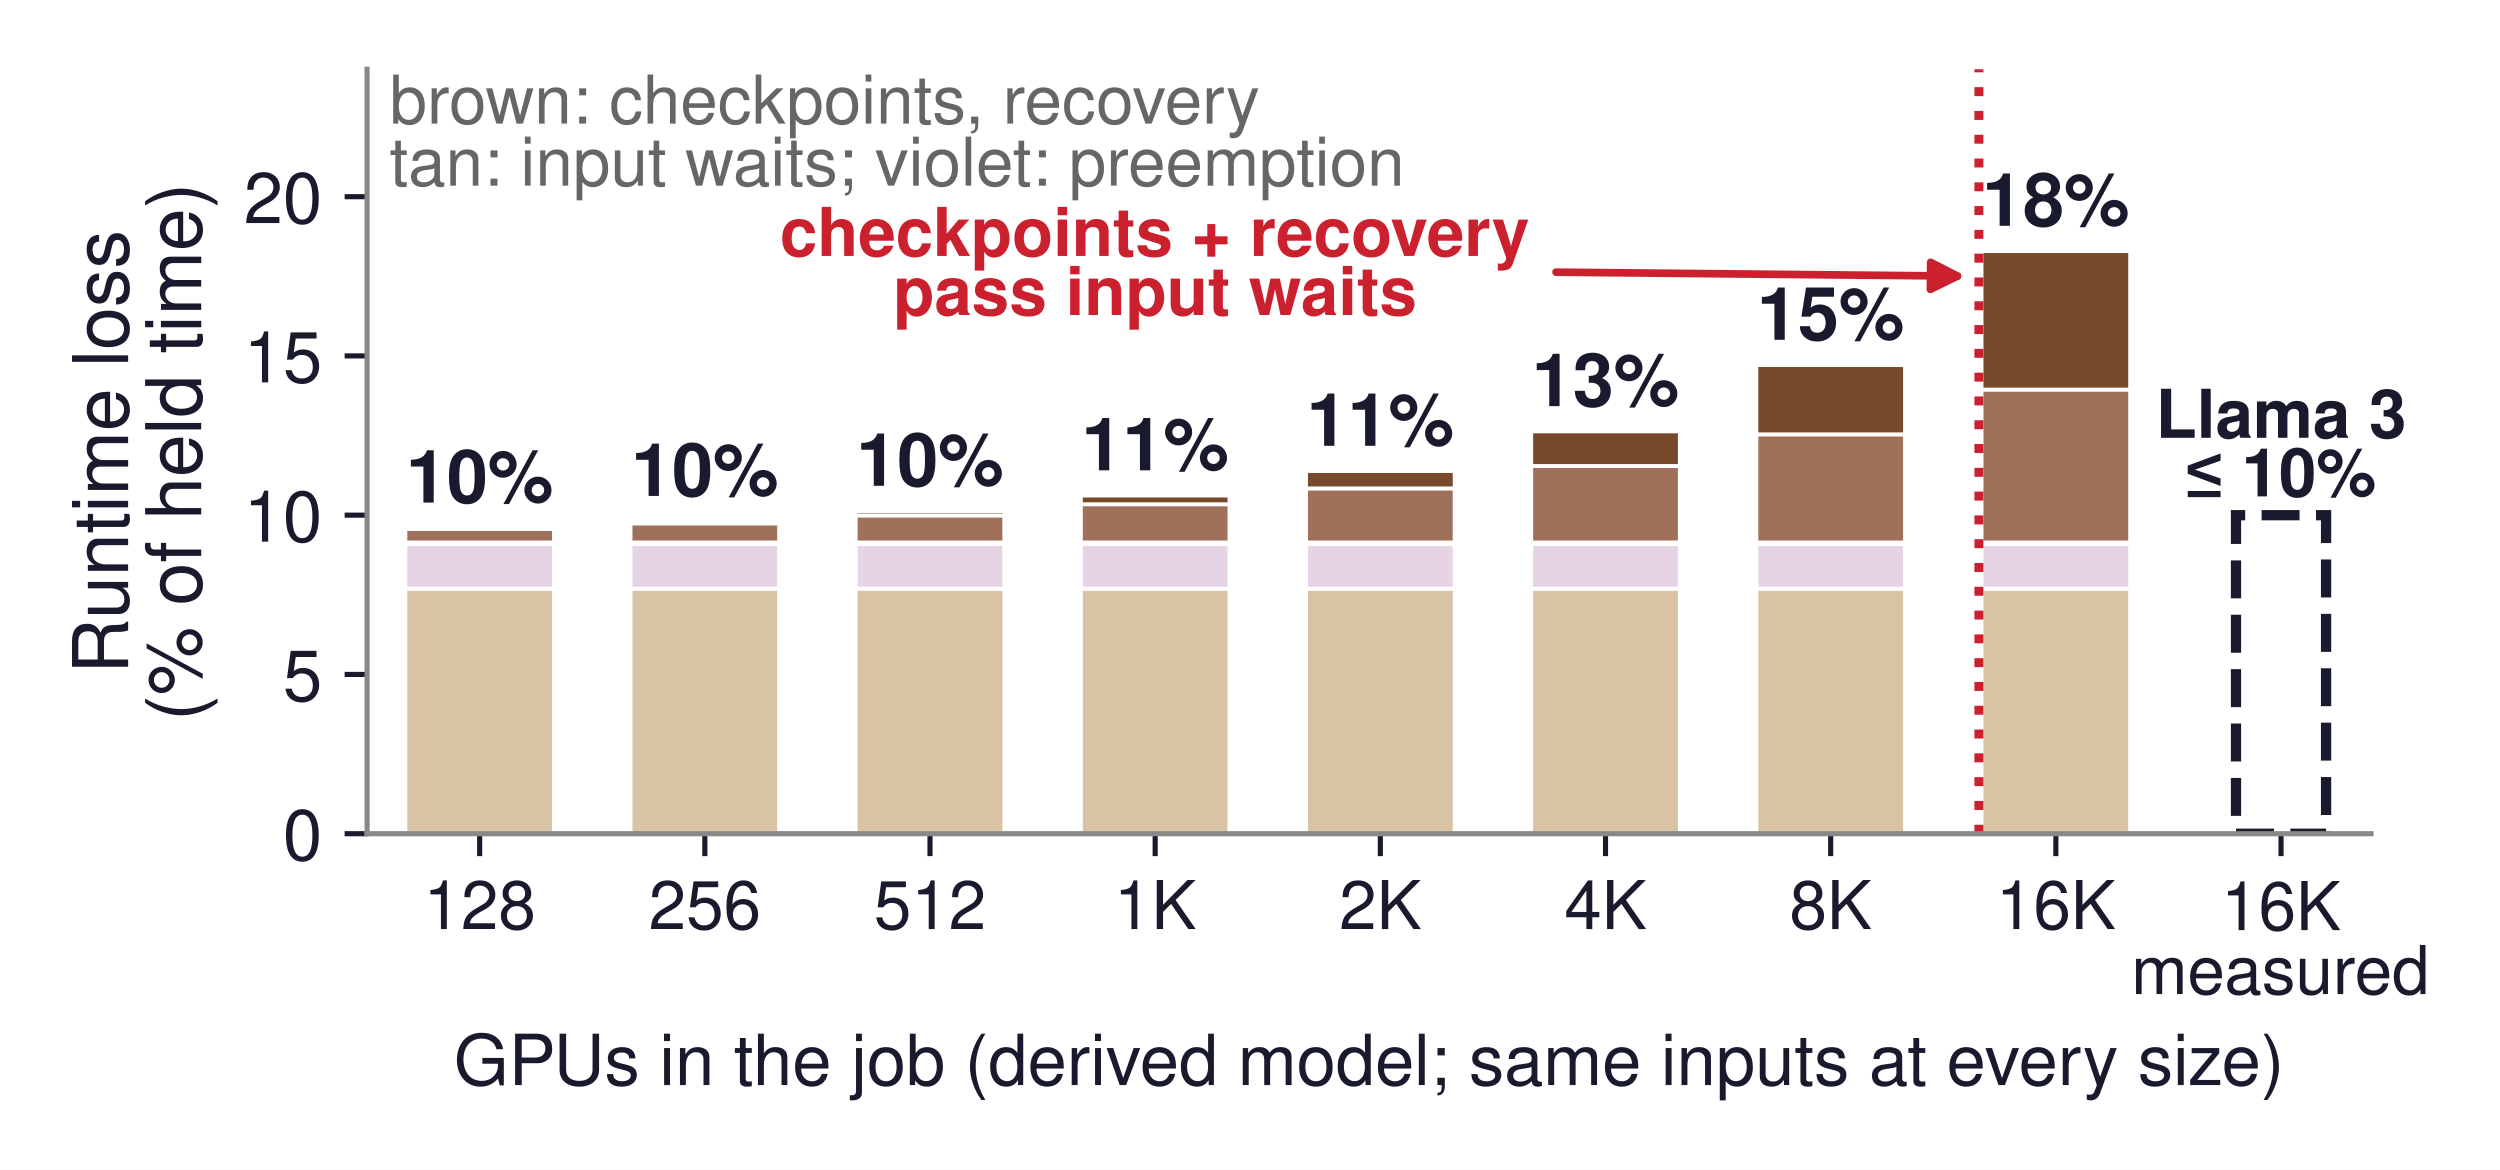
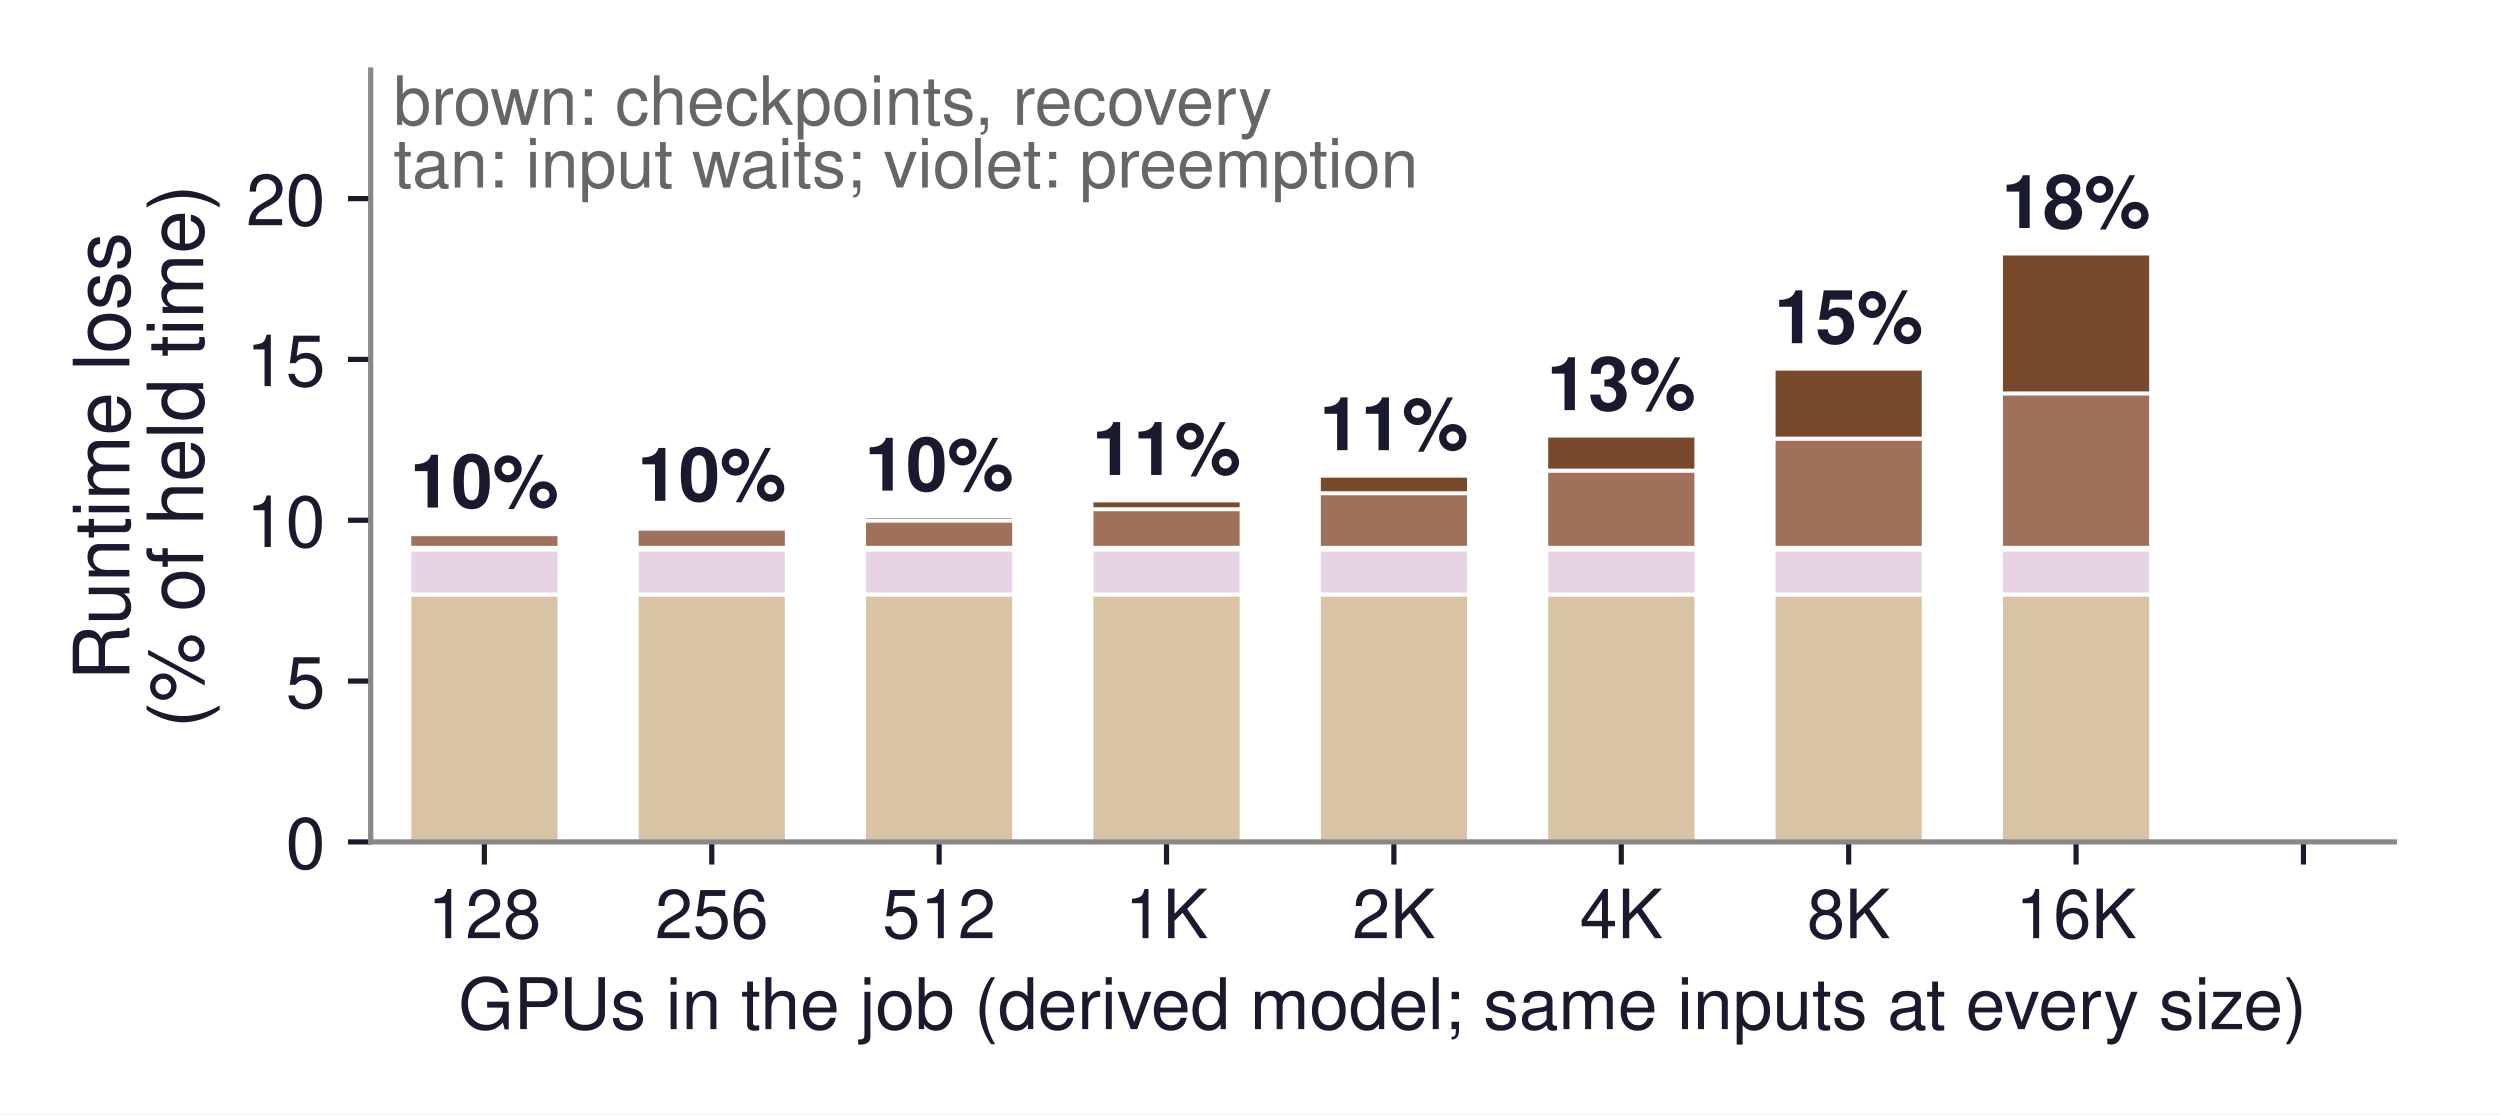
- <svg xmlns="http://www.w3.org/2000/svg" xmlns:xlink="http://www.w3.org/1999/xlink" width="389.816pt" height="182.348pt" viewBox="0 0 389.816 182.348" version="1.1">
+ <svg xmlns="http://www.w3.org/2000/svg" xmlns:xlink="http://www.w3.org/1999/xlink" width="386.023pt" height="172.063pt" viewBox="0 0 386.023 172.063" version="1.1">
  <defs>
    <style type="text/css">*{stroke-linejoin: round; stroke-linecap: butt}</style>
  </defs>
  <g id="figure_1">
    <g id="patch_1">
-       <path d="M -0 182.348  L 389.816 182.348  L 389.816 -0  L -0 -0  z " style="fill: #ffffff" />
+       <path d="M -0 172.063  L 386.023 172.063  L 386.023 0  L -0 0  z " style="fill: #ffffff" />
    </g>
    <g id="axes_1">
      <g id="patch_2">
        <path d="M 57.237 129.996  L 369.717 129.996  L 369.717 10.8  L 57.237 10.8  z " style="fill: #ffffff" />
      </g>
      <g id="patch_3">
-         <path d="M 63.205 129.996  L 86.378 129.996  L 86.378 91.792  L 63.205 91.792  z " clip-path="url(#pa504f54bf2)" style="fill: #d9c3a5; stroke: #ffffff; stroke-width: 0.6; stroke-linejoin: miter" />
+         <path d="M 63.205 129.996  L 86.378 129.996  L 86.378 91.792  L 63.205 91.792  z " clip-path="url(#pb7d66d3a5f)" style="fill: #d9c3a5; stroke: #ffffff; stroke-width: 0.6; stroke-linejoin: miter" />
      </g>
      <g id="patch_4">
-         <path d="M 63.205 91.792  L 86.378 91.792  L 86.378 84.838  L 63.205 84.838  z " clip-path="url(#pa504f54bf2)" style="fill: #e6d4e5; stroke: #ffffff; stroke-width: 0.6; stroke-linejoin: miter" />
+         <path d="M 63.205 91.792  L 86.378 91.792  L 86.378 84.838  L 63.205 84.838  z " clip-path="url(#pb7d66d3a5f)" style="fill: #e6d4e5; stroke: #ffffff; stroke-width: 0.6; stroke-linejoin: miter" />
      </g>
      <g id="patch_5">
-         <path d="M 63.205 84.838  L 86.378 84.838  L 86.378 84.584  L 63.205 84.584  z " clip-path="url(#pa504f54bf2)" style="fill: #dddddd; stroke: #ffffff; stroke-width: 0.6; stroke-linejoin: miter" />
+         <path d="M 63.205 84.838  L 86.378 84.838  L 86.378 84.584  L 63.205 84.584  z " clip-path="url(#pb7d66d3a5f)" style="fill: #dddddd; stroke: #ffffff; stroke-width: 0.6; stroke-linejoin: miter" />
      </g>
      <g id="patch_6">
-         <path d="M 63.205 84.584  L 86.378 84.584  L 86.378 82.476  L 63.205 82.476  z " clip-path="url(#pa504f54bf2)" style="fill: #a0715a; stroke: #ffffff; stroke-width: 0.6; stroke-linejoin: miter" />
+         <path d="M 63.205 84.584  L 86.378 84.584  L 86.378 82.476  L 63.205 82.476  z " clip-path="url(#pb7d66d3a5f)" style="fill: #a0715a; stroke: #ffffff; stroke-width: 0.6; stroke-linejoin: miter" />
      </g>
      <g id="patch_7">
-         <path d="M 63.205 82.476  L 86.378 82.476  L 86.378 82.308  L 63.205 82.308  z " clip-path="url(#pa504f54bf2)" style="fill: #78492a; stroke: #ffffff; stroke-width: 0.6; stroke-linejoin: miter" />
+         <path d="M 63.205 82.476  L 86.378 82.476  L 86.378 82.308  L 63.205 82.308  z " clip-path="url(#pb7d66d3a5f)" style="fill: #78492a; stroke: #ffffff; stroke-width: 0.6; stroke-linejoin: miter" />
      </g>
      <g id="patch_8">
-         <path d="M 98.316 129.996  L 121.488 129.996  L 121.488 91.792  L 98.316 91.792  z " clip-path="url(#pa504f54bf2)" style="fill: #d9c3a5; stroke: #ffffff; stroke-width: 0.6; stroke-linejoin: miter" />
+         <path d="M 98.316 129.996  L 121.488 129.996  L 121.488 91.792  L 98.316 91.792  z " clip-path="url(#pb7d66d3a5f)" style="fill: #d9c3a5; stroke: #ffffff; stroke-width: 0.6; stroke-linejoin: miter" />
      </g>
      <g id="patch_9">
-         <path d="M 98.316 91.792  L 121.488 91.792  L 121.488 84.838  L 98.316 84.838  z " clip-path="url(#pa504f54bf2)" style="fill: #e6d4e5; stroke: #ffffff; stroke-width: 0.6; stroke-linejoin: miter" />
+         <path d="M 98.316 91.792  L 121.488 91.792  L 121.488 84.838  L 98.316 84.838  z " clip-path="url(#pb7d66d3a5f)" style="fill: #e6d4e5; stroke: #ffffff; stroke-width: 0.6; stroke-linejoin: miter" />
      </g>
      <g id="patch_10">
-         <path d="M 98.316 84.838  L 121.488 84.838  L 121.488 84.584  L 98.316 84.584  z " clip-path="url(#pa504f54bf2)" style="fill: #dddddd; stroke: #ffffff; stroke-width: 0.6; stroke-linejoin: miter" />
+         <path d="M 98.316 84.838  L 121.488 84.838  L 121.488 84.584  L 98.316 84.584  z " clip-path="url(#pb7d66d3a5f)" style="fill: #dddddd; stroke: #ffffff; stroke-width: 0.6; stroke-linejoin: miter" />
      </g>
      <g id="patch_11">
-         <path d="M 98.316 84.584  L 121.488 84.584  L 121.488 81.603  L 98.316 81.603  z " clip-path="url(#pa504f54bf2)" style="fill: #a0715a; stroke: #ffffff; stroke-width: 0.6; stroke-linejoin: miter" />
+         <path d="M 98.316 84.584  L 121.488 84.584  L 121.488 81.603  L 98.316 81.603  z " clip-path="url(#pb7d66d3a5f)" style="fill: #a0715a; stroke: #ffffff; stroke-width: 0.6; stroke-linejoin: miter" />
      </g>
      <g id="patch_12">
-         <path d="M 98.316 81.603  L 121.488 81.603  L 121.488 81.266  L 98.316 81.266  z " clip-path="url(#pa504f54bf2)" style="fill: #78492a; stroke: #ffffff; stroke-width: 0.6; stroke-linejoin: miter" />
+         <path d="M 98.316 81.603  L 121.488 81.603  L 121.488 81.266  L 98.316 81.266  z " clip-path="url(#pb7d66d3a5f)" style="fill: #78492a; stroke: #ffffff; stroke-width: 0.6; stroke-linejoin: miter" />
      </g>
      <g id="patch_13">
-         <path d="M 133.426 129.996  L 156.598 129.996  L 156.598 91.792  L 133.426 91.792  z " clip-path="url(#pa504f54bf2)" style="fill: #d9c3a5; stroke: #ffffff; stroke-width: 0.6; stroke-linejoin: miter" />
+         <path d="M 133.426 129.996  L 156.598 129.996  L 156.598 91.792  L 133.426 91.792  z " clip-path="url(#pb7d66d3a5f)" style="fill: #d9c3a5; stroke: #ffffff; stroke-width: 0.6; stroke-linejoin: miter" />
      </g>
      <g id="patch_14">
-         <path d="M 133.426 91.792  L 156.598 91.792  L 156.598 84.838  L 133.426 84.838  z " clip-path="url(#pa504f54bf2)" style="fill: #e6d4e5; stroke: #ffffff; stroke-width: 0.6; stroke-linejoin: miter" />
+         <path d="M 133.426 91.792  L 156.598 91.792  L 156.598 84.838  L 133.426 84.838  z " clip-path="url(#pb7d66d3a5f)" style="fill: #e6d4e5; stroke: #ffffff; stroke-width: 0.6; stroke-linejoin: miter" />
      </g>
      <g id="patch_15">
-         <path d="M 133.426 84.838  L 156.598 84.838  L 156.598 84.584  L 133.426 84.584  z " clip-path="url(#pa504f54bf2)" style="fill: #dddddd; stroke: #ffffff; stroke-width: 0.6; stroke-linejoin: miter" />
+         <path d="M 133.426 84.838  L 156.598 84.838  L 156.598 84.584  L 133.426 84.584  z " clip-path="url(#pb7d66d3a5f)" style="fill: #dddddd; stroke: #ffffff; stroke-width: 0.6; stroke-linejoin: miter" />
      </g>
      <g id="patch_16">
-         <path d="M 133.426 84.584  L 156.598 84.584  L 156.598 80.369  L 133.426 80.369  z " clip-path="url(#pa504f54bf2)" style="fill: #a0715a; stroke: #ffffff; stroke-width: 0.6; stroke-linejoin: miter" />
+         <path d="M 133.426 84.584  L 156.598 84.584  L 156.598 80.369  L 133.426 80.369  z " clip-path="url(#pb7d66d3a5f)" style="fill: #a0715a; stroke: #ffffff; stroke-width: 0.6; stroke-linejoin: miter" />
      </g>
      <g id="patch_17">
-         <path d="M 133.426 80.369  L 156.598 80.369  L 156.598 79.694  L 133.426 79.694  z " clip-path="url(#pa504f54bf2)" style="fill: #78492a; stroke: #ffffff; stroke-width: 0.6; stroke-linejoin: miter" />
+         <path d="M 133.426 80.369  L 156.598 80.369  L 156.598 79.694  L 133.426 79.694  z " clip-path="url(#pb7d66d3a5f)" style="fill: #78492a; stroke: #ffffff; stroke-width: 0.6; stroke-linejoin: miter" />
      </g>
      <g id="patch_18">
-         <path d="M 168.536 129.996  L 191.708 129.996  L 191.708 91.792  L 168.536 91.792  z " clip-path="url(#pa504f54bf2)" style="fill: #d9c3a5; stroke: #ffffff; stroke-width: 0.6; stroke-linejoin: miter" />
+         <path d="M 168.536 129.996  L 191.708 129.996  L 191.708 91.792  L 168.536 91.792  z " clip-path="url(#pb7d66d3a5f)" style="fill: #d9c3a5; stroke: #ffffff; stroke-width: 0.6; stroke-linejoin: miter" />
      </g>
      <g id="patch_19">
-         <path d="M 168.536 91.792  L 191.708 91.792  L 191.708 84.838  L 168.536 84.838  z " clip-path="url(#pa504f54bf2)" style="fill: #e6d4e5; stroke: #ffffff; stroke-width: 0.6; stroke-linejoin: miter" />
+         <path d="M 168.536 91.792  L 191.708 91.792  L 191.708 84.838  L 168.536 84.838  z " clip-path="url(#pb7d66d3a5f)" style="fill: #e6d4e5; stroke: #ffffff; stroke-width: 0.6; stroke-linejoin: miter" />
      </g>
      <g id="patch_20">
-         <path d="M 168.536 84.838  L 191.708 84.838  L 191.708 84.584  L 168.536 84.584  z " clip-path="url(#pa504f54bf2)" style="fill: #dddddd; stroke: #ffffff; stroke-width: 0.6; stroke-linejoin: miter" />
+         <path d="M 168.536 84.838  L 191.708 84.838  L 191.708 84.584  L 168.536 84.584  z " clip-path="url(#pb7d66d3a5f)" style="fill: #dddddd; stroke: #ffffff; stroke-width: 0.6; stroke-linejoin: miter" />
      </g>
      <g id="patch_21">
-         <path d="M 168.536 84.584  L 191.708 84.584  L 191.708 78.623  L 168.536 78.623  z " clip-path="url(#pa504f54bf2)" style="fill: #a0715a; stroke: #ffffff; stroke-width: 0.6; stroke-linejoin: miter" />
+         <path d="M 168.536 84.584  L 191.708 84.584  L 191.708 78.623  L 168.536 78.623  z " clip-path="url(#pb7d66d3a5f)" style="fill: #a0715a; stroke: #ffffff; stroke-width: 0.6; stroke-linejoin: miter" />
      </g>
      <g id="patch_22">
-         <path d="M 168.536 78.623  L 191.708 78.623  L 191.708 77.274  L 168.536 77.274  z " clip-path="url(#pa504f54bf2)" style="fill: #78492a; stroke: #ffffff; stroke-width: 0.6; stroke-linejoin: miter" />
+         <path d="M 168.536 78.623  L 191.708 78.623  L 191.708 77.274  L 168.536 77.274  z " clip-path="url(#pb7d66d3a5f)" style="fill: #78492a; stroke: #ffffff; stroke-width: 0.6; stroke-linejoin: miter" />
      </g>
      <g id="patch_23">
-         <path d="M 203.646 129.996  L 226.819 129.996  L 226.819 91.792  L 203.646 91.792  z " clip-path="url(#pa504f54bf2)" style="fill: #d9c3a5; stroke: #ffffff; stroke-width: 0.6; stroke-linejoin: miter" />
+         <path d="M 203.646 129.996  L 226.819 129.996  L 226.819 91.792  L 203.646 91.792  z " clip-path="url(#pb7d66d3a5f)" style="fill: #d9c3a5; stroke: #ffffff; stroke-width: 0.6; stroke-linejoin: miter" />
      </g>
      <g id="patch_24">
-         <path d="M 203.646 91.792  L 226.819 91.792  L 226.819 84.838  L 203.646 84.838  z " clip-path="url(#pa504f54bf2)" style="fill: #e6d4e5; stroke: #ffffff; stroke-width: 0.6; stroke-linejoin: miter" />
+         <path d="M 203.646 91.792  L 226.819 91.792  L 226.819 84.838  L 203.646 84.838  z " clip-path="url(#pb7d66d3a5f)" style="fill: #e6d4e5; stroke: #ffffff; stroke-width: 0.6; stroke-linejoin: miter" />
      </g>
      <g id="patch_25">
-         <path d="M 203.646 84.838  L 226.819 84.838  L 226.819 84.584  L 203.646 84.584  z " clip-path="url(#pa504f54bf2)" style="fill: #dddddd; stroke: #ffffff; stroke-width: 0.6; stroke-linejoin: miter" />
+         <path d="M 203.646 84.838  L 226.819 84.838  L 226.819 84.584  L 203.646 84.584  z " clip-path="url(#pb7d66d3a5f)" style="fill: #dddddd; stroke: #ffffff; stroke-width: 0.6; stroke-linejoin: miter" />
      </g>
      <g id="patch_26">
-         <path d="M 203.646 84.584  L 226.819 84.584  L 226.819 76.154  L 203.646 76.154  z " clip-path="url(#pa504f54bf2)" style="fill: #a0715a; stroke: #ffffff; stroke-width: 0.6; stroke-linejoin: miter" />
+         <path d="M 203.646 84.584  L 226.819 84.584  L 226.819 76.154  L 203.646 76.154  z " clip-path="url(#pb7d66d3a5f)" style="fill: #a0715a; stroke: #ffffff; stroke-width: 0.6; stroke-linejoin: miter" />
      </g>
      <g id="patch_27">
-         <path d="M 203.646 76.154  L 226.819 76.154  L 226.819 73.455  L 203.646 73.455  z " clip-path="url(#pa504f54bf2)" style="fill: #78492a; stroke: #ffffff; stroke-width: 0.6; stroke-linejoin: miter" />
+         <path d="M 203.646 76.154  L 226.819 76.154  L 226.819 73.455  L 203.646 73.455  z " clip-path="url(#pb7d66d3a5f)" style="fill: #78492a; stroke: #ffffff; stroke-width: 0.6; stroke-linejoin: miter" />
      </g>
      <g id="patch_28">
-         <path d="M 238.756 129.996  L 261.929 129.996  L 261.929 91.792  L 238.756 91.792  z " clip-path="url(#pa504f54bf2)" style="fill: #d9c3a5; stroke: #ffffff; stroke-width: 0.6; stroke-linejoin: miter" />
+         <path d="M 238.756 129.996  L 261.929 129.996  L 261.929 91.792  L 238.756 91.792  z " clip-path="url(#pb7d66d3a5f)" style="fill: #d9c3a5; stroke: #ffffff; stroke-width: 0.6; stroke-linejoin: miter" />
      </g>
      <g id="patch_29">
-         <path d="M 238.756 91.792  L 261.929 91.792  L 261.929 84.838  L 238.756 84.838  z " clip-path="url(#pa504f54bf2)" style="fill: #e6d4e5; stroke: #ffffff; stroke-width: 0.6; stroke-linejoin: miter" />
+         <path d="M 238.756 91.792  L 261.929 91.792  L 261.929 84.838  L 238.756 84.838  z " clip-path="url(#pb7d66d3a5f)" style="fill: #e6d4e5; stroke: #ffffff; stroke-width: 0.6; stroke-linejoin: miter" />
      </g>
      <g id="patch_30">
-         <path d="M 238.756 84.838  L 261.929 84.838  L 261.929 84.584  L 238.756 84.584  z " clip-path="url(#pa504f54bf2)" style="fill: #dddddd; stroke: #ffffff; stroke-width: 0.6; stroke-linejoin: miter" />
+         <path d="M 238.756 84.838  L 261.929 84.838  L 261.929 84.584  L 238.756 84.584  z " clip-path="url(#pb7d66d3a5f)" style="fill: #dddddd; stroke: #ffffff; stroke-width: 0.6; stroke-linejoin: miter" />
      </g>
      <g id="patch_31">
-         <path d="M 238.756 84.584  L 261.929 84.584  L 261.929 72.663  L 238.756 72.663  z " clip-path="url(#pa504f54bf2)" style="fill: #a0715a; stroke: #ffffff; stroke-width: 0.6; stroke-linejoin: miter" />
+         <path d="M 238.756 84.584  L 261.929 84.584  L 261.929 72.663  L 238.756 72.663  z " clip-path="url(#pb7d66d3a5f)" style="fill: #a0715a; stroke: #ffffff; stroke-width: 0.6; stroke-linejoin: miter" />
      </g>
      <g id="patch_32">
-         <path d="M 238.756 72.663  L 261.929 72.663  L 261.929 67.265  L 238.756 67.265  z " clip-path="url(#pa504f54bf2)" style="fill: #78492a; stroke: #ffffff; stroke-width: 0.6; stroke-linejoin: miter" />
+         <path d="M 238.756 72.663  L 261.929 72.663  L 261.929 67.265  L 238.756 67.265  z " clip-path="url(#pb7d66d3a5f)" style="fill: #78492a; stroke: #ffffff; stroke-width: 0.6; stroke-linejoin: miter" />
      </g>
      <g id="patch_33">
-         <path d="M 273.866 129.996  L 297.039 129.996  L 297.039 91.792  L 273.866 91.792  z " clip-path="url(#pa504f54bf2)" style="fill: #d9c3a5; stroke: #ffffff; stroke-width: 0.6; stroke-linejoin: miter" />
+         <path d="M 273.866 129.996  L 297.039 129.996  L 297.039 91.792  L 273.866 91.792  z " clip-path="url(#pb7d66d3a5f)" style="fill: #d9c3a5; stroke: #ffffff; stroke-width: 0.6; stroke-linejoin: miter" />
      </g>
      <g id="patch_34">
-         <path d="M 273.866 91.792  L 297.039 91.792  L 297.039 84.838  L 273.866 84.838  z " clip-path="url(#pa504f54bf2)" style="fill: #e6d4e5; stroke: #ffffff; stroke-width: 0.6; stroke-linejoin: miter" />
+         <path d="M 273.866 91.792  L 297.039 91.792  L 297.039 84.838  L 273.866 84.838  z " clip-path="url(#pb7d66d3a5f)" style="fill: #e6d4e5; stroke: #ffffff; stroke-width: 0.6; stroke-linejoin: miter" />
      </g>
      <g id="patch_35">
-         <path d="M 273.866 84.838  L 297.039 84.838  L 297.039 84.584  L 273.866 84.584  z " clip-path="url(#pa504f54bf2)" style="fill: #dddddd; stroke: #ffffff; stroke-width: 0.6; stroke-linejoin: miter" />
+         <path d="M 273.866 84.838  L 297.039 84.838  L 297.039 84.584  L 273.866 84.584  z " clip-path="url(#pb7d66d3a5f)" style="fill: #dddddd; stroke: #ffffff; stroke-width: 0.6; stroke-linejoin: miter" />
      </g>
      <g id="patch_36">
-         <path d="M 273.866 84.584  L 297.039 84.584  L 297.039 67.725  L 273.866 67.725  z " clip-path="url(#pa504f54bf2)" style="fill: #a0715a; stroke: #ffffff; stroke-width: 0.6; stroke-linejoin: miter" />
+         <path d="M 273.866 84.584  L 297.039 84.584  L 297.039 67.725  L 273.866 67.725  z " clip-path="url(#pb7d66d3a5f)" style="fill: #a0715a; stroke: #ffffff; stroke-width: 0.6; stroke-linejoin: miter" />
      </g>
      <g id="patch_37">
-         <path d="M 273.866 67.725  L 297.039 67.725  L 297.039 56.929  L 273.866 56.929  z " clip-path="url(#pa504f54bf2)" style="fill: #78492a; stroke: #ffffff; stroke-width: 0.6; stroke-linejoin: miter" />
+         <path d="M 273.866 67.725  L 297.039 67.725  L 297.039 56.929  L 273.866 56.929  z " clip-path="url(#pb7d66d3a5f)" style="fill: #78492a; stroke: #ffffff; stroke-width: 0.6; stroke-linejoin: miter" />
      </g>
      <g id="patch_38">
-         <path d="M 308.976 129.996  L 332.149 129.996  L 332.149 91.792  L 308.976 91.792  z " clip-path="url(#pa504f54bf2)" style="fill: #d9c3a5; stroke: #ffffff; stroke-width: 0.6; stroke-linejoin: miter" />
+         <path d="M 308.976 129.996  L 332.149 129.996  L 332.149 91.792  L 308.976 91.792  z " clip-path="url(#pb7d66d3a5f)" style="fill: #d9c3a5; stroke: #ffffff; stroke-width: 0.6; stroke-linejoin: miter" />
      </g>
      <g id="patch_39">
-         <path d="M 308.976 91.792  L 332.149 91.792  L 332.149 84.838  L 308.976 84.838  z " clip-path="url(#pa504f54bf2)" style="fill: #e6d4e5; stroke: #ffffff; stroke-width: 0.6; stroke-linejoin: miter" />
+         <path d="M 308.976 91.792  L 332.149 91.792  L 332.149 84.838  L 308.976 84.838  z " clip-path="url(#pb7d66d3a5f)" style="fill: #e6d4e5; stroke: #ffffff; stroke-width: 0.6; stroke-linejoin: miter" />
      </g>
      <g id="patch_40">
-         <path d="M 308.976 84.838  L 332.149 84.838  L 332.149 84.584  L 308.976 84.584  z " clip-path="url(#pa504f54bf2)" style="fill: #dddddd; stroke: #ffffff; stroke-width: 0.6; stroke-linejoin: miter" />
+         <path d="M 308.976 84.838  L 332.149 84.838  L 332.149 84.584  L 308.976 84.584  z " clip-path="url(#pb7d66d3a5f)" style="fill: #dddddd; stroke: #ffffff; stroke-width: 0.6; stroke-linejoin: miter" />
      </g>
      <g id="patch_41">
-         <path d="M 308.976 84.584  L 332.149 84.584  L 332.149 60.742  L 308.976 60.742  z " clip-path="url(#pa504f54bf2)" style="fill: #a0715a; stroke: #ffffff; stroke-width: 0.6; stroke-linejoin: miter" />
+         <path d="M 308.976 84.584  L 332.149 84.584  L 332.149 60.742  L 308.976 60.742  z " clip-path="url(#pb7d66d3a5f)" style="fill: #a0715a; stroke: #ffffff; stroke-width: 0.6; stroke-linejoin: miter" />
      </g>
      <g id="patch_42">
-         <path d="M 308.976 60.742  L 332.149 60.742  L 332.149 39.149  L 308.976 39.149  z " clip-path="url(#pa504f54bf2)" style="fill: #78492a; stroke: #ffffff; stroke-width: 0.6; stroke-linejoin: miter" />
+         <path d="M 308.976 60.742  L 332.149 60.742  L 332.149 39.149  L 308.976 39.149  z " clip-path="url(#pb7d66d3a5f)" style="fill: #78492a; stroke: #ffffff; stroke-width: 0.6; stroke-linejoin: miter" />
      </g>
      <g id="patch_43">
-         <path d="M 348.651 129.996  L 362.695 129.996  L 362.695 80.331  L 348.651 80.331  z " clip-path="url(#pa504f54bf2)" style="fill: #ffffff; stroke-dasharray: 5.92,2.56; stroke-dashoffset: 0; stroke: #1a1a2e; stroke-width: 1.6; stroke-linejoin: miter" />
+         <path d="M 348.651 129.996  L 362.695 129.996  L 362.695 80.331  L 348.651 80.331  L 348.651 129.996  z " clip-path="url(#pb7d66d3a5f)" style="fill: none; opacity: 0" />
      </g>
      <g id="matplotlib.axis_1">
        <g id="xtick_1">
          <g id="line2d_1">
            <defs>
-               <path id="m39230fdbce" d="M 0 0  L 0 3.5  " style="stroke: #1a1a2e; stroke-width: 0.8" />
+               <path id="mdd5f587cd0" d="M 0 0  L 0 3.5  " style="stroke: #1a1a2e; stroke-width: 0.8" />
            </defs>
            <g>
-               <use xlink:href="#m39230fdbce" x="74.792" y="129.996" style="fill: #1a1a2e; stroke: #1a1a2e; stroke-width: 0.8" />
+               <use xlink:href="#mdd5f587cd0" x="74.792" y="129.996" style="fill: #1a1a2e; stroke: #1a1a2e; stroke-width: 0.8" />
            </g>
          </g>
          <g id="text_1">
            <text style="font-size: 10.5px; font-family: 'Helvetica', 'Arial', 'DejaVu Sans', sans-serif; text-anchor: middle; fill: #1a1a2e" x="74.792" y="144.871" transform="rotate(-0 74.79178 144.871)">128</text>
          </g>
        </g>
        <g id="xtick_2">
          <g id="line2d_2">
            <g>
-               <use xlink:href="#m39230fdbce" x="109.902" y="129.996" style="fill: #1a1a2e; stroke: #1a1a2e; stroke-width: 0.8" />
+               <use xlink:href="#mdd5f587cd0" x="109.902" y="129.996" style="fill: #1a1a2e; stroke: #1a1a2e; stroke-width: 0.8" />
            </g>
          </g>
          <g id="text_2">
            <text style="font-size: 10.5px; font-family: 'Helvetica', 'Arial', 'DejaVu Sans', sans-serif; text-anchor: middle; fill: #1a1a2e" x="109.902" y="144.871" transform="rotate(-0 109.9019 144.871)">256</text>
          </g>
        </g>
        <g id="xtick_3">
          <g id="line2d_3">
            <g>
-               <use xlink:href="#m39230fdbce" x="145.012" y="129.996" style="fill: #1a1a2e; stroke: #1a1a2e; stroke-width: 0.8" />
+               <use xlink:href="#mdd5f587cd0" x="145.012" y="129.996" style="fill: #1a1a2e; stroke: #1a1a2e; stroke-width: 0.8" />
            </g>
          </g>
          <g id="text_3">
            <text style="font-size: 10.5px; font-family: 'Helvetica', 'Arial', 'DejaVu Sans', sans-serif; text-anchor: middle; fill: #1a1a2e" x="145.012" y="144.871" transform="rotate(-0 145.012 144.871)">512</text>
          </g>
        </g>
        <g id="xtick_4">
          <g id="line2d_4">
            <g>
-               <use xlink:href="#m39230fdbce" x="180.122" y="129.996" style="fill: #1a1a2e; stroke: #1a1a2e; stroke-width: 0.8" />
+               <use xlink:href="#mdd5f587cd0" x="180.122" y="129.996" style="fill: #1a1a2e; stroke: #1a1a2e; stroke-width: 0.8" />
            </g>
          </g>
          <g id="text_4">
            <text style="font-size: 10.5px; font-family: 'Helvetica', 'Arial', 'DejaVu Sans', sans-serif; text-anchor: middle; fill: #1a1a2e" x="180.122" y="144.871" transform="rotate(-0 180.1221 144.871)">1K</text>
          </g>
        </g>
        <g id="xtick_5">
          <g id="line2d_5">
            <g>
-               <use xlink:href="#m39230fdbce" x="215.232" y="129.996" style="fill: #1a1a2e; stroke: #1a1a2e; stroke-width: 0.8" />
+               <use xlink:href="#mdd5f587cd0" x="215.232" y="129.996" style="fill: #1a1a2e; stroke: #1a1a2e; stroke-width: 0.8" />
            </g>
          </g>
          <g id="text_5">
            <text style="font-size: 10.5px; font-family: 'Helvetica', 'Arial', 'DejaVu Sans', sans-serif; text-anchor: middle; fill: #1a1a2e" x="215.232" y="144.871" transform="rotate(-0 215.2322 144.871)">2K</text>
          </g>
        </g>
        <g id="xtick_6">
          <g id="line2d_6">
            <g>
-               <use xlink:href="#m39230fdbce" x="250.342" y="129.996" style="fill: #1a1a2e; stroke: #1a1a2e; stroke-width: 0.8" />
+               <use xlink:href="#mdd5f587cd0" x="250.342" y="129.996" style="fill: #1a1a2e; stroke: #1a1a2e; stroke-width: 0.8" />
            </g>
          </g>
          <g id="text_6">
            <text style="font-size: 10.5px; font-family: 'Helvetica', 'Arial', 'DejaVu Sans', sans-serif; text-anchor: middle; fill: #1a1a2e" x="250.342" y="144.871" transform="rotate(-0 250.3423 144.871)">4K</text>
          </g>
        </g>
        <g id="xtick_7">
          <g id="line2d_7">
            <g>
-               <use xlink:href="#m39230fdbce" x="285.452" y="129.996" style="fill: #1a1a2e; stroke: #1a1a2e; stroke-width: 0.8" />
+               <use xlink:href="#mdd5f587cd0" x="285.452" y="129.996" style="fill: #1a1a2e; stroke: #1a1a2e; stroke-width: 0.8" />
            </g>
          </g>
          <g id="text_7">
            <text style="font-size: 10.5px; font-family: 'Helvetica', 'Arial', 'DejaVu Sans', sans-serif; text-anchor: middle; fill: #1a1a2e" x="285.452" y="144.871" transform="rotate(-0 285.4524 144.871)">8K</text>
          </g>
        </g>
        <g id="xtick_8">
          <g id="line2d_8">
            <g>
-               <use xlink:href="#m39230fdbce" x="320.563" y="129.996" style="fill: #1a1a2e; stroke: #1a1a2e; stroke-width: 0.8" />
+               <use xlink:href="#mdd5f587cd0" x="320.563" y="129.996" style="fill: #1a1a2e; stroke: #1a1a2e; stroke-width: 0.8" />
            </g>
          </g>
          <g id="text_8">
            <text style="font-size: 10.5px; font-family: 'Helvetica', 'Arial', 'DejaVu Sans', sans-serif; text-anchor: middle; fill: #1a1a2e" x="320.563" y="144.871" transform="rotate(-0 320.5626 144.871)">16K</text>
          </g>
        </g>
        <g id="xtick_9">
          <g id="line2d_9">
            <g>
-               <use xlink:href="#m39230fdbce" x="355.673" y="129.996" style="fill: #1a1a2e; stroke: #1a1a2e; stroke-width: 0.8" />
-             </g>
-           </g>
-           <g id="text_9">
-             <text style="font-size: 10.5px; font-family: 'Helvetica', 'Arial', 'DejaVu Sans', sans-serif; fill: #1a1a2e" transform="translate(346.3318 145.0274)">16K</text>
-             <text style="font-size: 10.5px; font-family: 'Helvetica', 'Arial', 'DejaVu Sans', sans-serif; fill: #1a1a2e" transform="translate(332.329 154.9993)">measured</text>
-           </g>
-         </g>
-         <g id="text_10">
-           <text style="font-size: 11px; font-family: 'Helvetica', 'Arial', 'DejaVu Sans', sans-serif; text-anchor: middle; fill: #1a1a2e" x="213.477" y="169.19" transform="rotate(-0 213.4767 169.1898)">GPUs in the job (derived model; same inputs at every size)</text>
+               <use xlink:href="#mdd5f587cd0" x="355.673" y="129.996" style="fill: #1a1a2e; stroke: #1a1a2e; stroke-width: 0.8" />
+             </g>
+           </g>
+         </g>
+         <g id="text_9">
+           <text style="font-size: 11px; font-family: 'Helvetica', 'Arial', 'DejaVu Sans', sans-serif; text-anchor: middle; fill: #1a1a2e" x="213.477" y="158.905" transform="rotate(-0 213.4767 158.9052)">GPUs in the job (derived model; same inputs at every size)</text>
        </g>
      </g>
      <g id="matplotlib.axis_2">
        <g id="ytick_1">
          <g id="line2d_10">
            <defs>
-               <path id="ma7a31b7af0" d="M 0 0  L -3.5 0  " style="stroke: #1a1a2e; stroke-width: 0.8" />
+               <path id="mefee1e0ce3" d="M 0 0  L -3.5 0  " style="stroke: #1a1a2e; stroke-width: 0.8" />
            </defs>
            <g>
-               <use xlink:href="#ma7a31b7af0" x="57.237" y="129.996" style="fill: #1a1a2e; stroke: #1a1a2e; stroke-width: 0.8" />
-             </g>
-           </g>
-           <g id="text_11">
+               <use xlink:href="#mefee1e0ce3" x="57.237" y="129.996" style="fill: #1a1a2e; stroke: #1a1a2e; stroke-width: 0.8" />
+             </g>
+           </g>
+           <g id="text_10">
            <text style="font-size: 11px; font-family: 'Helvetica', 'Arial', 'DejaVu Sans', sans-serif; text-anchor: end; fill: #1a1a2e" x="50.237" y="134.121" transform="rotate(-0 50.23672 134.121)">0</text>
          </g>
        </g>
        <g id="ytick_2">
          <g id="line2d_11">
            <g>
-               <use xlink:href="#ma7a31b7af0" x="57.237" y="105.163" style="fill: #1a1a2e; stroke: #1a1a2e; stroke-width: 0.8" />
-             </g>
-           </g>
-           <g id="text_12">
+               <use xlink:href="#mefee1e0ce3" x="57.237" y="105.163" style="fill: #1a1a2e; stroke: #1a1a2e; stroke-width: 0.8" />
+             </g>
+           </g>
+           <g id="text_11">
            <text style="font-size: 11px; font-family: 'Helvetica', 'Arial', 'DejaVu Sans', sans-serif; text-anchor: end; fill: #1a1a2e" x="50.237" y="109.288" transform="rotate(-0 50.23672 109.2885)">5</text>
          </g>
        </g>
        <g id="ytick_3">
          <g id="line2d_12">
            <g>
-               <use xlink:href="#ma7a31b7af0" x="57.237" y="80.331" style="fill: #1a1a2e; stroke: #1a1a2e; stroke-width: 0.8" />
-             </g>
-           </g>
-           <g id="text_13">
+               <use xlink:href="#mefee1e0ce3" x="57.237" y="80.331" style="fill: #1a1a2e; stroke: #1a1a2e; stroke-width: 0.8" />
+             </g>
+           </g>
+           <g id="text_12">
            <text style="font-size: 11px; font-family: 'Helvetica', 'Arial', 'DejaVu Sans', sans-serif; text-anchor: end; fill: #1a1a2e" x="50.237" y="84.456" transform="rotate(-0 50.23672 84.456)">10</text>
          </g>
        </g>
        <g id="ytick_4">
          <g id="line2d_13">
            <g>
-               <use xlink:href="#ma7a31b7af0" x="57.237" y="55.498" style="fill: #1a1a2e; stroke: #1a1a2e; stroke-width: 0.8" />
-             </g>
-           </g>
-           <g id="text_14">
+               <use xlink:href="#mefee1e0ce3" x="57.237" y="55.498" style="fill: #1a1a2e; stroke: #1a1a2e; stroke-width: 0.8" />
+             </g>
+           </g>
+           <g id="text_13">
            <text style="font-size: 11px; font-family: 'Helvetica', 'Arial', 'DejaVu Sans', sans-serif; text-anchor: end; fill: #1a1a2e" x="50.237" y="59.623" transform="rotate(-0 50.23672 59.6235)">15</text>
          </g>
        </g>
        <g id="ytick_5">
          <g id="line2d_14">
            <g>
-               <use xlink:href="#ma7a31b7af0" x="57.237" y="30.666" style="fill: #1a1a2e; stroke: #1a1a2e; stroke-width: 0.8" />
-             </g>
-           </g>
-           <g id="text_15">
+               <use xlink:href="#mefee1e0ce3" x="57.237" y="30.666" style="fill: #1a1a2e; stroke: #1a1a2e; stroke-width: 0.8" />
+             </g>
+           </g>
+           <g id="text_14">
            <text style="font-size: 11px; font-family: 'Helvetica', 'Arial', 'DejaVu Sans', sans-serif; text-anchor: end; fill: #1a1a2e" x="50.237" y="34.791" transform="rotate(-0 50.23672 34.791)">20</text>
          </g>
        </g>
-         <g id="text_16">
+         <g id="text_15">
          <text style="font-size: 12px; font-family: 'Helvetica', 'Arial', 'DejaVu Sans', sans-serif; fill: #1a1a2e" transform="translate(19.97871 105.0752) rotate(-90)">Runtime loss</text>
          <text style="font-size: 12px; font-family: 'Helvetica', 'Arial', 'DejaVu Sans', sans-serif; fill: #1a1a2e" transform="translate(31.3752 112.4102) rotate(-90)">(% of held time)</text>
        </g>
      </g>
      <g id="line2d_15">
-         <path d="M 308.562 129.996  L 308.562 10.8  " clip-path="url(#pa504f54bf2)" style="fill: none; stroke-dasharray: 1.4,2.31; stroke-dashoffset: 0; stroke: #cb202d; stroke-width: 1.4" />
+         <path d="M 308.562 129.996  L 308.562 10.8  " clip-path="url(#pb7d66d3a5f)" style="fill: none; stroke-dasharray: 1.4,2.31; stroke-dashoffset: 0; stroke: #cb202d; stroke-opacity: 0; stroke-width: 1.4" />
      </g>
      <g id="patch_44">
        <path d="M 57.237 129.996  L 57.237 10.8  " style="fill: none; stroke: #888888; stroke-width: 0.8; stroke-linejoin: miter; stroke-linecap: square" />
      </g>
      <g id="patch_45">
        <path d="M 57.237 129.996  L 369.717 129.996  " style="fill: none; stroke: #888888; stroke-width: 0.8; stroke-linejoin: miter; stroke-linecap: square" />
      </g>
+       <g id="text_16">
+         <text style="font-weight: 700; font-size: 11.5px; font-family: 'Helvetica', 'Arial', 'DejaVu Sans', sans-serif; text-anchor: middle; fill: #1a1a2e" x="74.792" y="78.367" transform="rotate(-0 74.79178 78.36682)">10%</text>
+       </g>
      <g id="text_17">
-         <text style="font-weight: 700; font-size: 11.5px; font-family: 'Helvetica', 'Arial', 'DejaVu Sans', sans-serif; text-anchor: middle; fill: #1a1a2e" x="74.792" y="78.367" transform="rotate(-0 74.79178 78.36682)">10%</text>
+         <text style="font-weight: 700; font-size: 11.5px; font-family: 'Helvetica', 'Arial', 'DejaVu Sans', sans-serif; text-anchor: middle; fill: #1a1a2e" x="109.902" y="77.325" transform="rotate(-0 109.9019 77.32526)">10%</text>
      </g>
      <g id="text_18">
-         <text style="font-weight: 700; font-size: 11.5px; font-family: 'Helvetica', 'Arial', 'DejaVu Sans', sans-serif; text-anchor: middle; fill: #1a1a2e" x="109.902" y="77.325" transform="rotate(-0 109.9019 77.32526)">10%</text>
+         <text style="font-weight: 700; font-size: 11.5px; font-family: 'Helvetica', 'Arial', 'DejaVu Sans', sans-serif; text-anchor: middle; fill: #1a1a2e" x="145.012" y="75.753" transform="rotate(-0 145.012 75.75345)">10%</text>
      </g>
      <g id="text_19">
-         <text style="font-weight: 700; font-size: 11.5px; font-family: 'Helvetica', 'Arial', 'DejaVu Sans', sans-serif; text-anchor: middle; fill: #1a1a2e" x="145.012" y="75.753" transform="rotate(-0 145.012 75.75345)">10%</text>
+         <text style="font-weight: 700; font-size: 11.5px; font-family: 'Helvetica', 'Arial', 'DejaVu Sans', sans-serif; text-anchor: middle; fill: #1a1a2e" x="180.122" y="73.333" transform="rotate(-0 180.1221 73.33294)">11%</text>
      </g>
      <g id="text_20">
-         <text style="font-weight: 700; font-size: 11.5px; font-family: 'Helvetica', 'Arial', 'DejaVu Sans', sans-serif; text-anchor: middle; fill: #1a1a2e" x="180.122" y="73.333" transform="rotate(-0 180.1221 73.33294)">11%</text>
+         <text style="font-weight: 700; font-size: 11.5px; font-family: 'Helvetica', 'Arial', 'DejaVu Sans', sans-serif; text-anchor: middle; fill: #1a1a2e" x="215.232" y="69.515" transform="rotate(-0 215.2322 69.51454)">11%</text>
      </g>
      <g id="text_21">
-         <text style="font-weight: 700; font-size: 11.5px; font-family: 'Helvetica', 'Arial', 'DejaVu Sans', sans-serif; text-anchor: middle; fill: #1a1a2e" x="215.232" y="69.515" transform="rotate(-0 215.2322 69.51454)">11%</text>
+         <text style="font-weight: 700; font-size: 11.5px; font-family: 'Helvetica', 'Arial', 'DejaVu Sans', sans-serif; text-anchor: middle; fill: #1a1a2e" x="250.342" y="63.324" transform="rotate(-0 250.3423 63.32394)">13%</text>
      </g>
      <g id="text_22">
-         <text style="font-weight: 700; font-size: 11.5px; font-family: 'Helvetica', 'Arial', 'DejaVu Sans', sans-serif; text-anchor: middle; fill: #1a1a2e" x="250.342" y="63.324" transform="rotate(-0 250.3423 63.32394)">13%</text>
+         <text style="font-weight: 700; font-size: 11.5px; font-family: 'Helvetica', 'Arial', 'DejaVu Sans', sans-serif; text-anchor: middle; fill: #1a1a2e" x="285.452" y="52.988" transform="rotate(-0 285.4524 52.988)">15%</text>
      </g>
      <g id="text_23">
-         <text style="font-weight: 700; font-size: 11.5px; font-family: 'Helvetica', 'Arial', 'DejaVu Sans', sans-serif; text-anchor: middle; fill: #1a1a2e" x="285.452" y="52.988" transform="rotate(-0 285.4524 52.988)">15%</text>
+         <text style="font-weight: 700; font-size: 11.5px; font-family: 'Helvetica', 'Arial', 'DejaVu Sans', sans-serif; text-anchor: middle; fill: #1a1a2e" x="320.563" y="35.209" transform="rotate(-0 320.5626 35.20853)">18%</text>
      </g>
      <g id="text_24">
-         <text style="font-weight: 700; font-size: 11.5px; font-family: 'Helvetica', 'Arial', 'DejaVu Sans', sans-serif; text-anchor: middle; fill: #1a1a2e" x="320.563" y="35.209" transform="rotate(-0 320.5626 35.20853)">18%</text>
+         <text style="font-weight: 700; font-size: 10.5px; font-family: 'Helvetica', 'Arial', 'DejaVu Sans', sans-serif; fill: #1a1a2e; opacity: 0" transform="translate(336.1222 68.26573)">Llama 3</text>
+         <text style="font-weight: 700; font-size: 10.5px; font-family: 'Helvetica', 'Arial', 'DejaVu Sans', sans-serif; fill: #1a1a2e; opacity: 0" transform="translate(340.825 77.40176)">≤ 10%</text>
      </g>
      <g id="text_25">
-         <text style="font-weight: 700; font-size: 10.5px; font-family: 'Helvetica', 'Arial', 'DejaVu Sans', sans-serif; fill: #1a1a2e" transform="translate(336.1222 68.26573)">Llama 3</text>
-         <text style="font-weight: 700; font-size: 10.5px; font-family: 'Helvetica', 'Arial', 'DejaVu Sans', sans-serif; fill: #1a1a2e" transform="translate(340.825 77.40176)">≤ 10%</text>
-       </g>
-       <g id="patch_46">
-         <path d="M 242.633 42.439  Q 274.598 42.751 305.221 43.05  " style="fill: none; stroke: #cb202d; stroke-width: 1.2; stroke-linecap: round" />
-         <path d="M 301.042 40.909  L 305.221 43.05  L 301.001 45.109  z " style="fill: #cb202d; stroke: #cb202d; stroke-width: 1.2; stroke-linecap: round" />
-       </g>
-       <g id="text_26">
-         <text style="font-weight: 700; font-size: 10.5px; font-family: 'Helvetica', 'Arial', 'DejaVu Sans', sans-serif; fill: #cb202d" transform="translate(121.6174 39.91165)">checkpoints + recovery</text>
-         <text style="font-weight: 700; font-size: 10.5px; font-family: 'Helvetica', 'Arial', 'DejaVu Sans', sans-serif; fill: #cb202d" transform="translate(139.2845 49.11822)">pass input waits</text>
-       </g>
-       <g id="text_27">
        <text style="font-size: 10.5px; font-family: 'Helvetica', 'Arial', 'DejaVu Sans', sans-serif; fill: #666666" transform="translate(60.74773 19.27578)">brown: checkpoints, recovery</text>
        <text style="font-size: 10.5px; font-family: 'Helvetica', 'Arial', 'DejaVu Sans', sans-serif; fill: #666666" transform="translate(60.74773 28.95383)">tan: input waits; violet: preemption</text>
      </g>
    </g>
  </g>
  <defs>
-     <clipPath id="pa504f54bf2">
+     <clipPath id="pb7d66d3a5f">
      <rect x="57.237" y="10.8" width="312.48" height="119.196" />
    </clipPath>
  </defs>
</svg>
